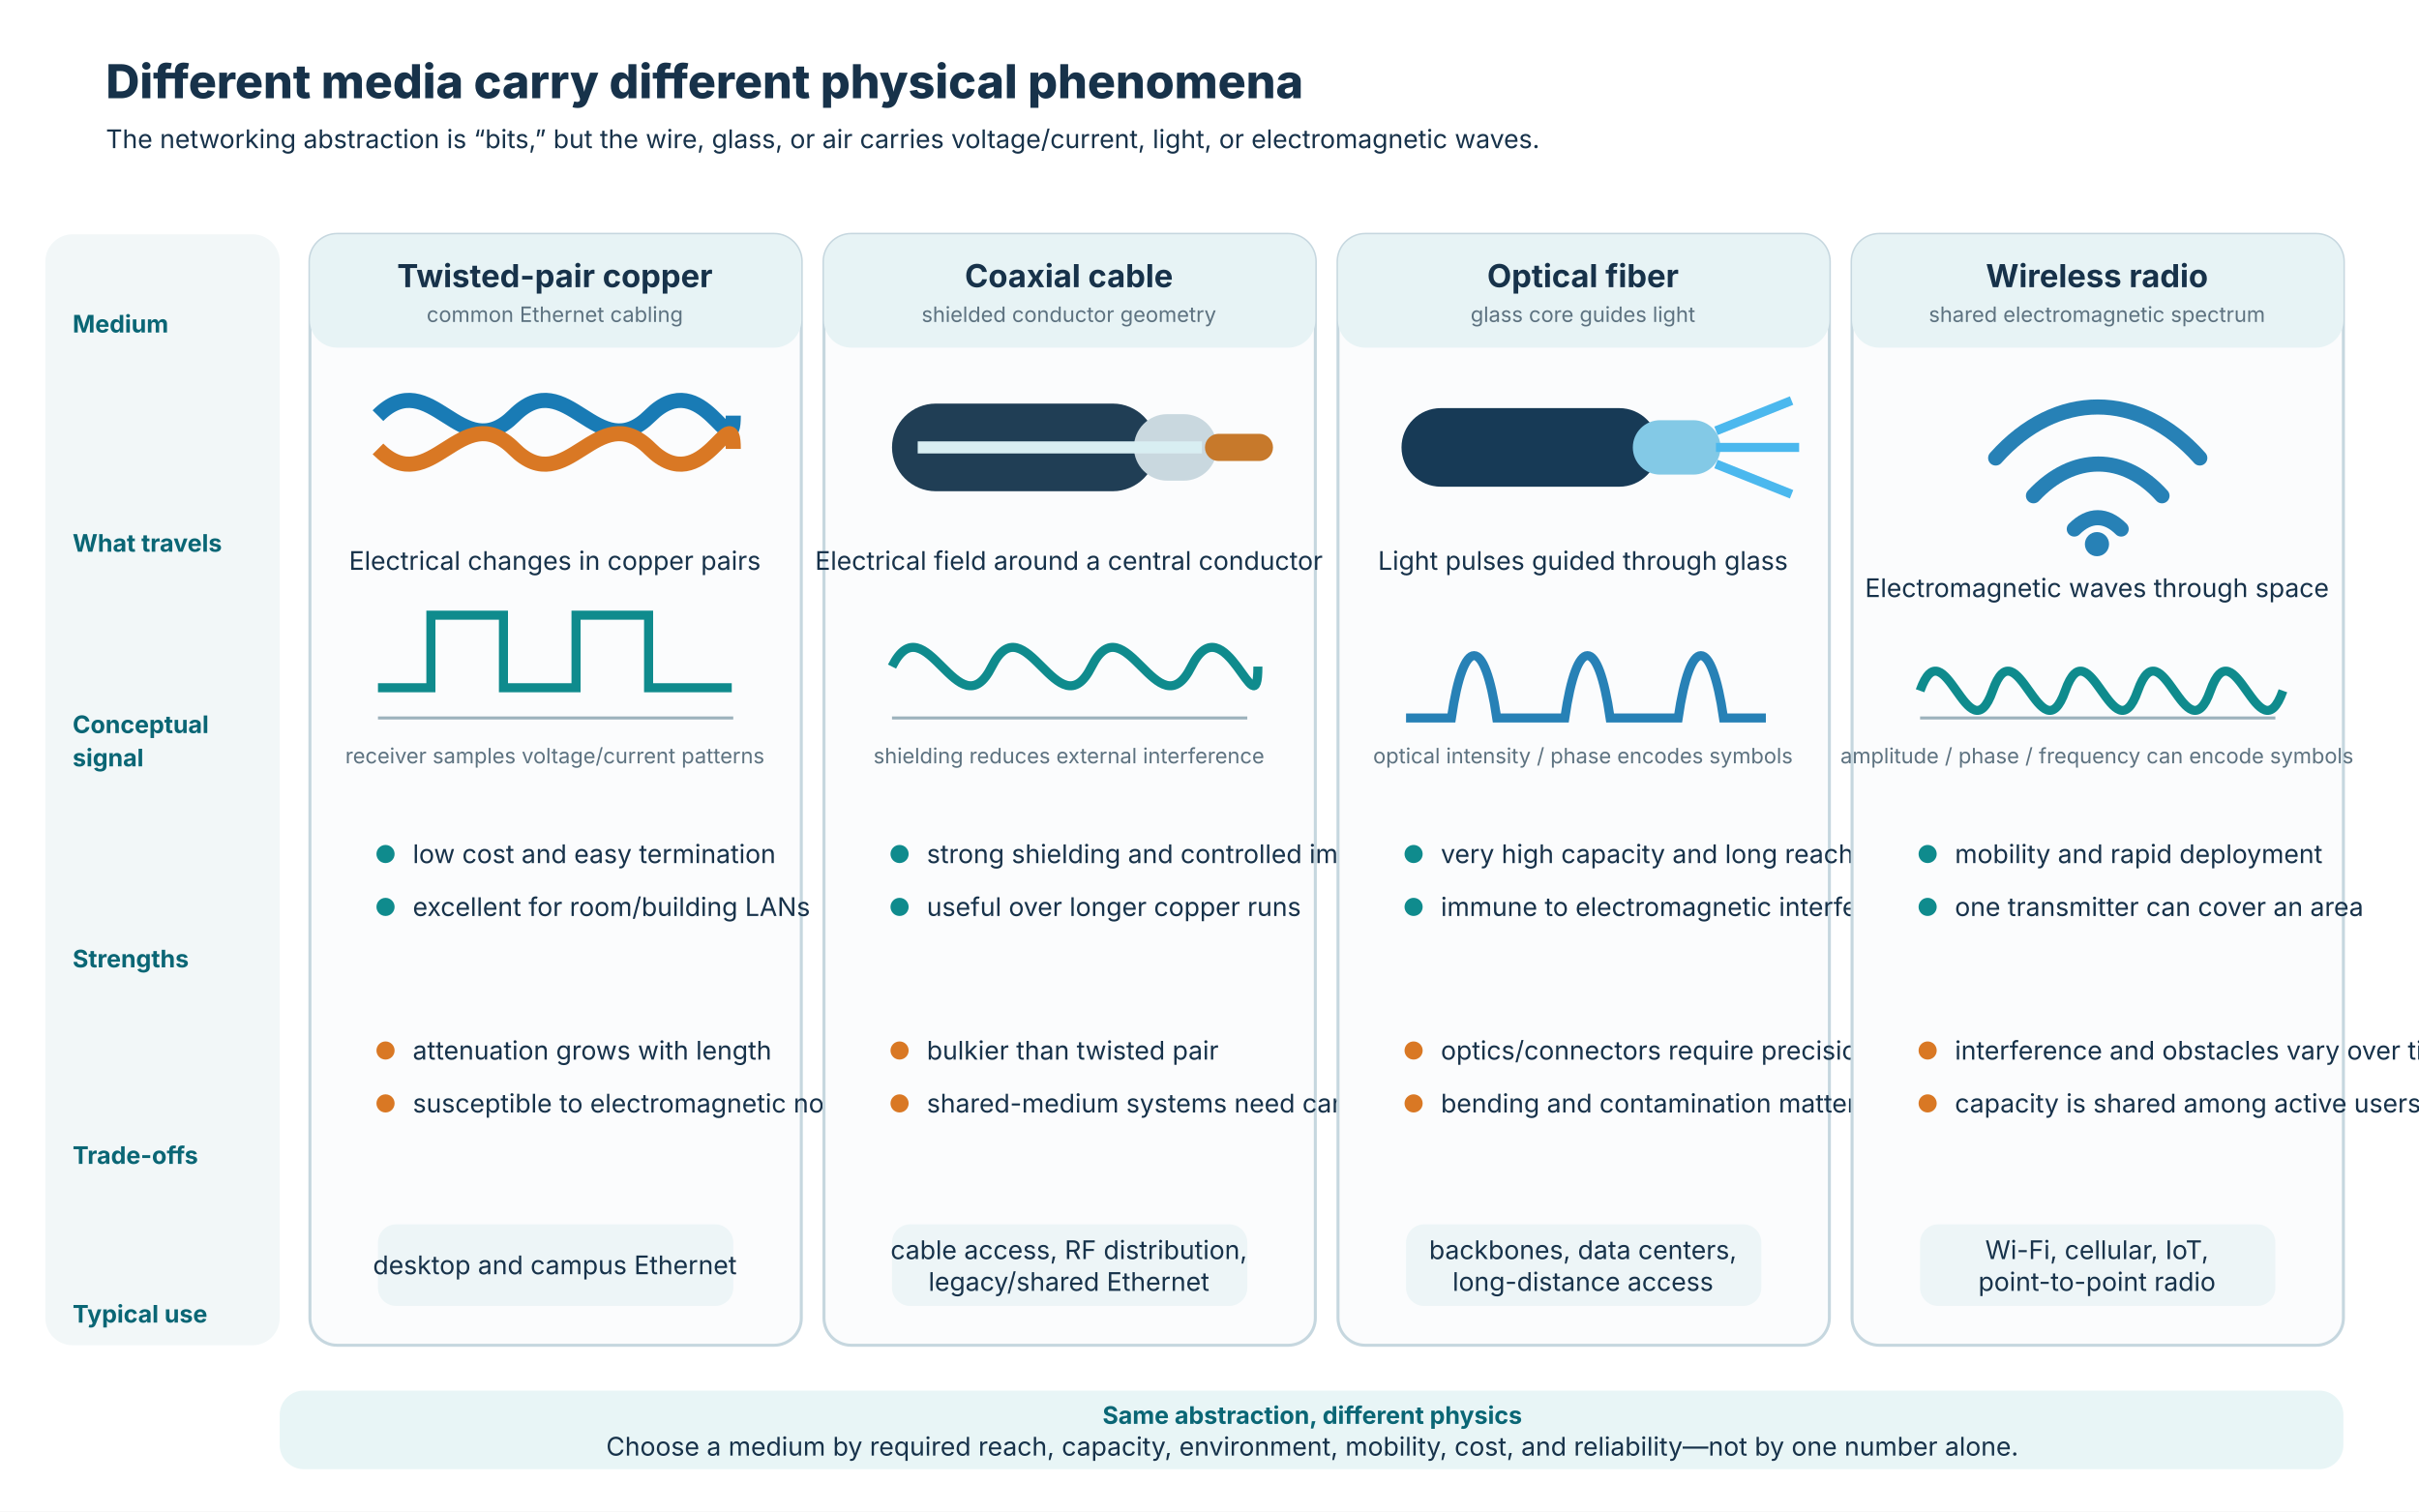
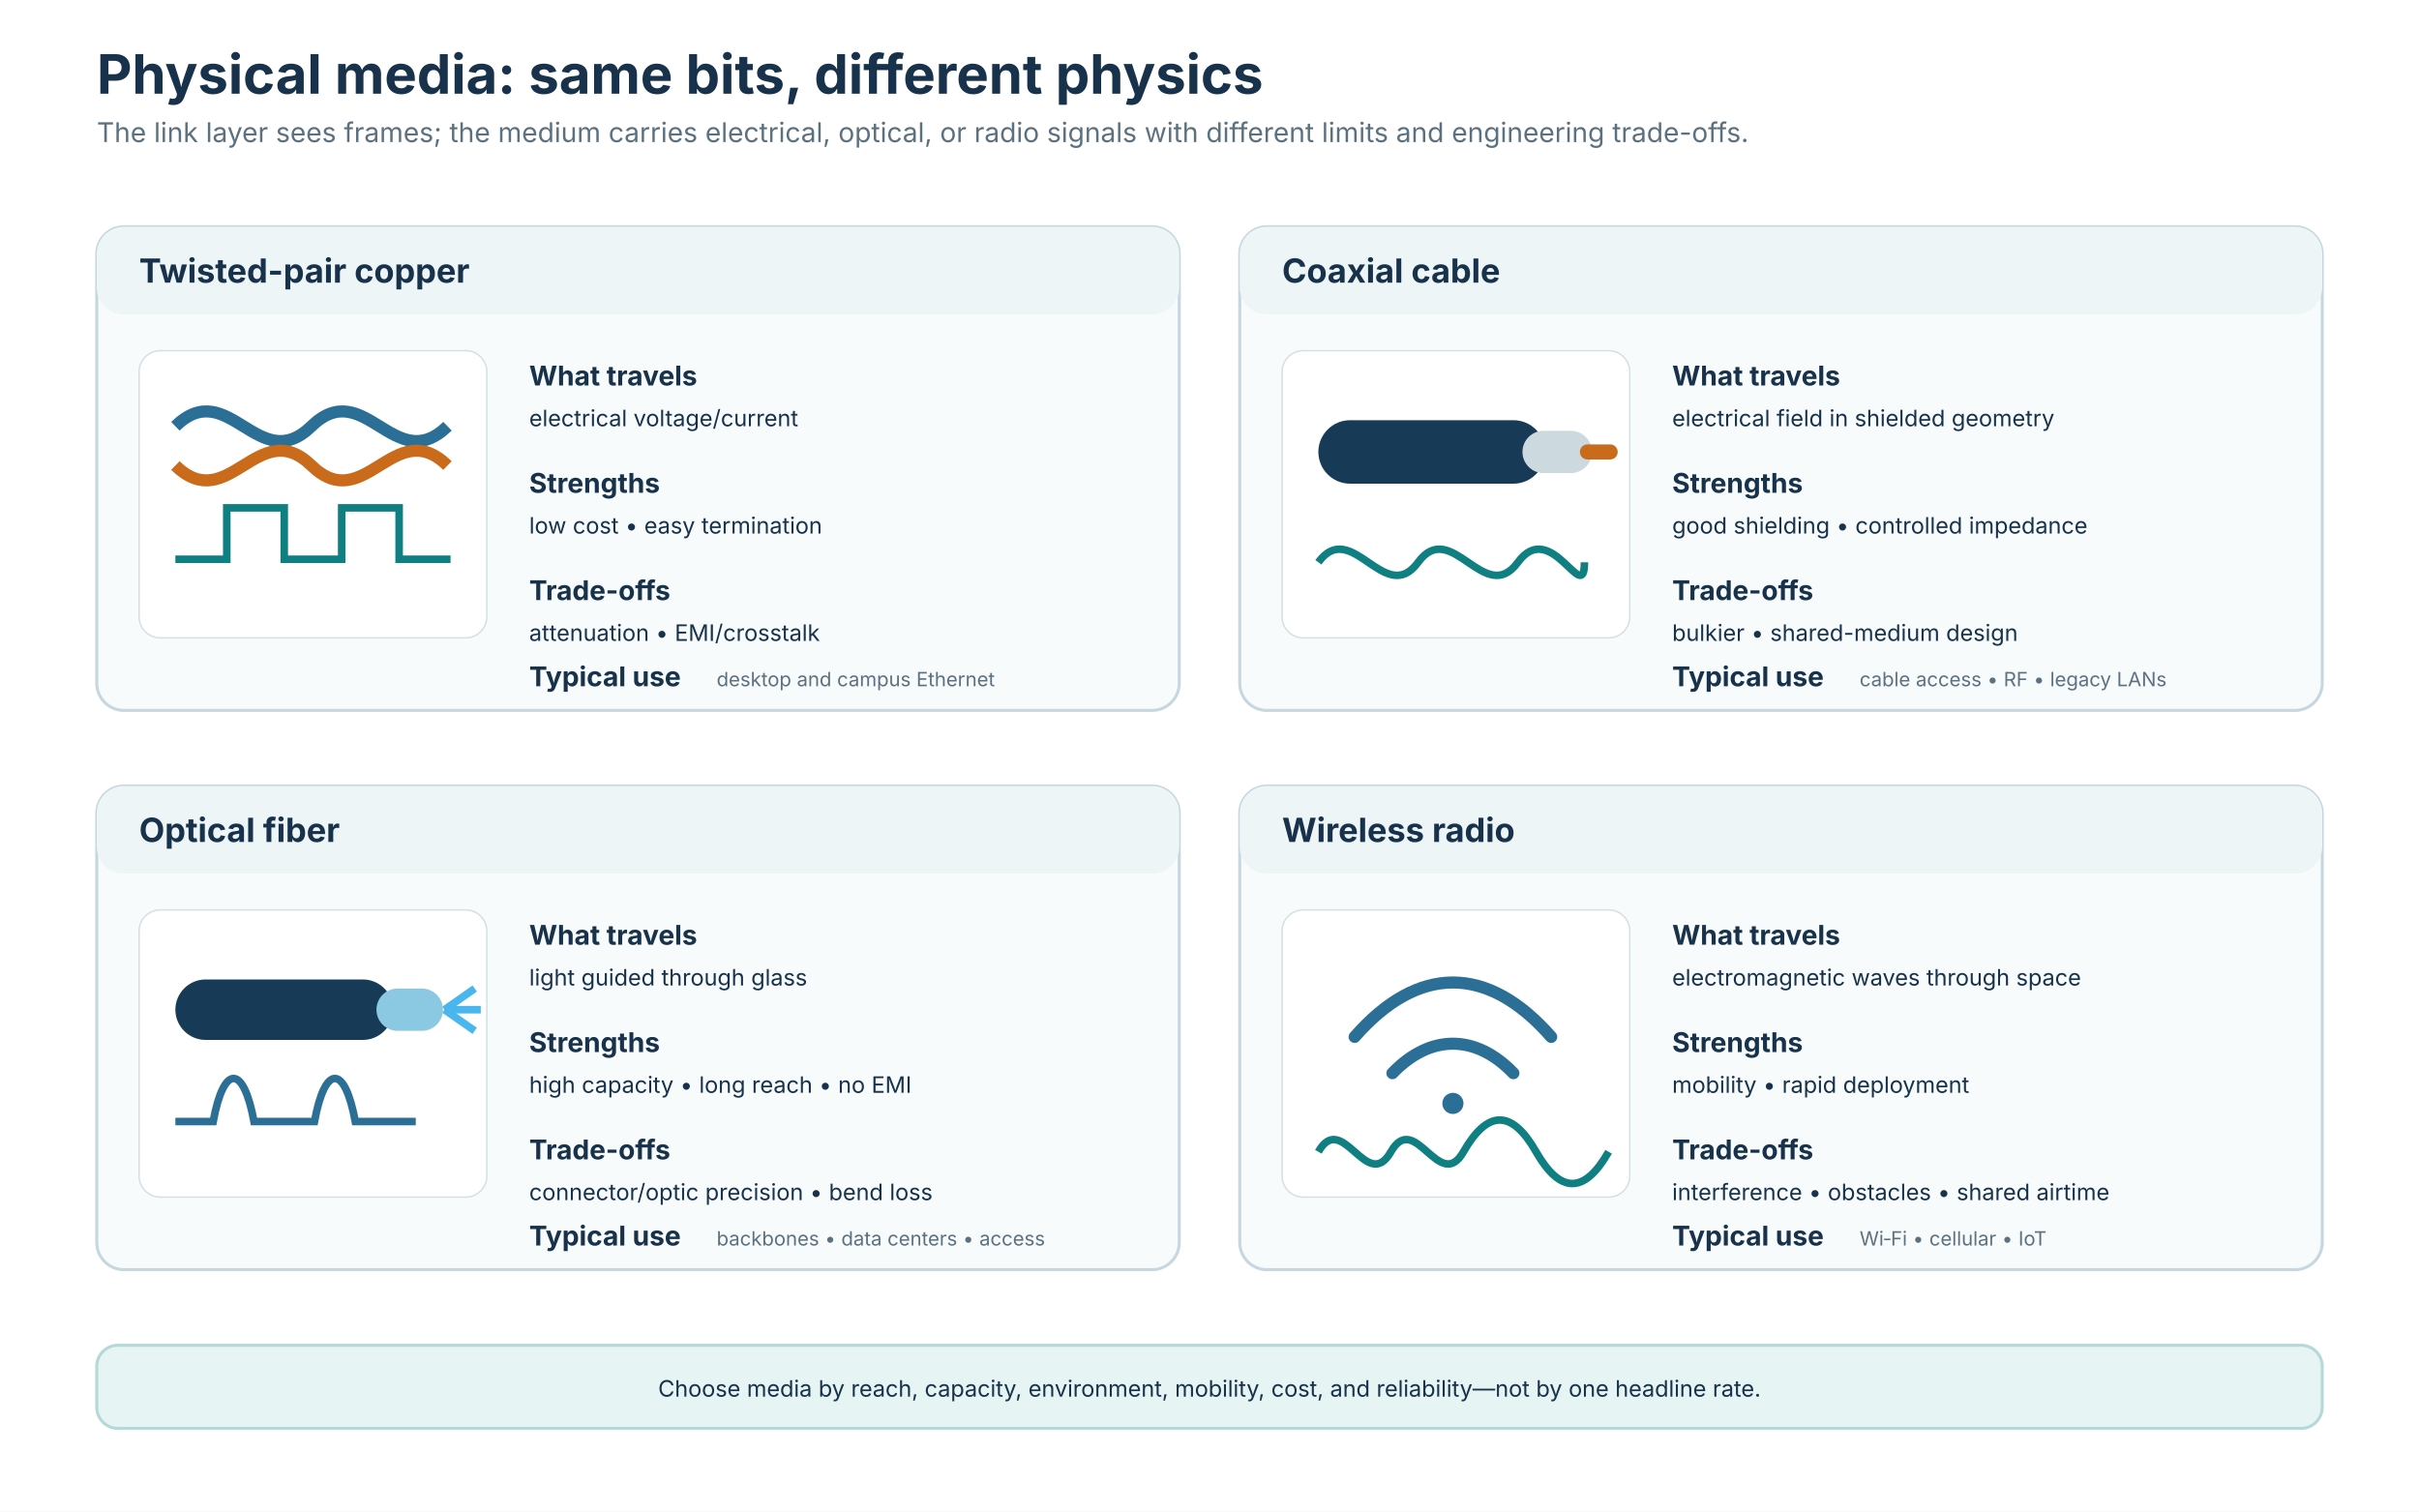
<svg xmlns="http://www.w3.org/2000/svg" viewBox="0 0 1600 1000" role="img" aria-labelledby="title desc">
  <style>
- text{font-family:ui-sans-serif,system-ui,-apple-system,"Segoe UI",sans-serif;fill:#17324a}.h{font-size:31px;font-weight:780}.m{font-size:21px;font-weight:750}.b{font-size:17px}.s{font-size:14px;fill:#5d7280}.k{font-size:16px;font-weight:720;fill:#0a6675}.w{fill:#fff}
+ text{font-family:Inter,ui-sans-serif,system-ui,-apple-system,"Segoe UI",sans-serif;fill:#17324a}
+ .title{font-size:36px;font-weight:750}.subtitle{font-size:18px;fill:#5c7180}.section{font-size:22px;font-weight:720}
+ .label{font-size:18px;font-weight:700}.body{font-size:15px}.small{font-size:13px;fill:#5c7180}.tiny{font-size:12px;fill:#5c7180}
+ .mono{font-family:ui-monospace,SFMono-Regular,Consolas,monospace;font-size:13px}.white{fill:#fff}.teal{fill:#0f7f82}.blue{fill:#2b6e96}.orange{fill:#c96b1b}
+ .card{fill:#f8fbfc;stroke:#c6d7df;stroke-width:2}.soft{fill:#edf5f7}.navy{fill:#173a56}.rule{stroke:#8fa9b6;stroke-width:3}.thin{stroke:#9db2bc;stroke-width:2}
</style>
  <rect width="1600" height="1000" fill="#fff" />
-   <text x="70" y="65" class="h">Different media carry different physical phenomena</text>
-   <text x="70" y="98" class="b">The networking abstraction is “bits,” but the wire, glass, or air carries voltage/current, light, or electromagnetic waves.</text>
-   <g transform="translate(30,155)">
-     <rect width="155" height="735" rx="18" fill="#f2f7f8" />
-     <text x="18" y="65" class="k">Medium</text>
-     <text x="18" y="210" class="k">What travels</text>
-     <text x="18" y="330" class="k">Conceptual</text>
-     <text x="18" y="352" class="k">signal</text>
-     <text x="18" y="485" class="k">Strengths</text>
-     <text x="18" y="615" class="k">Trade-offs</text>
-     <text x="18" y="720" class="k">Typical use</text>
-   </g>
-   <g transform="translate(205,155)">
-     <rect width="325" height="735" rx="18" fill="#fbfcfd" stroke="#c6d7df" stroke-width="2" />
-     <rect x="0" y="0" width="325" height="75" rx="18" fill="#e7f3f5" />
-     <text x="162" y="35" text-anchor="middle" class="m">Twisted-pair copper</text>
-     <text x="162" y="58" text-anchor="middle" class="s">common Ethernet cabling</text>
-     <path d="M45 120c35-35 55 35 90 0s55 35 90 0 55 35 55 0" fill="none" stroke="#197bb5" stroke-width="10" />
-     <path d="M45 142c35 35 55-35 90 0s55-35 90 0 55-35 55 0" fill="none" stroke="#d97824" stroke-width="10" />
-     <text x="162" y="222" text-anchor="middle" class="b">Electrical changes in copper pairs</text>
-     <path d="M45 300h35v-48h48v48h48v-48h48v48h55" fill="none" stroke="#0f8b8d" stroke-width="6" />
-     <line x1="45" y1="320" x2="280" y2="320" stroke="#9cb2bc" stroke-width="2" />
-     <text x="162" y="350" text-anchor="middle" class="s">receiver samples voltage/current patterns</text>
-     <circle cx="50" cy="410" r="6" fill="#0f8b8d" />
-     <text x="68" y="416" class="b">low cost and easy termination</text>
-     <circle cx="50" cy="445" r="6" fill="#0f8b8d" />
-     <text x="68" y="451" class="b">excellent for room/building LANs</text>
-     <circle cx="50" cy="540" r="6" fill="#d97824" />
-     <text x="68" y="546" class="b">attenuation grows with length</text>
-     <circle cx="50" cy="575" r="6" fill="#d97824" />
-     <text x="68" y="581" class="b">susceptible to electromagnetic noise</text>
-     <rect x="45" y="655" width="235" height="54" rx="12" fill="#edf5f7" />
-     <text x="162" y="688" text-anchor="middle" class="b">desktop and campus Ethernet</text>
-   </g>
-   <g transform="translate(545,155)">
-     <rect width="325" height="735" rx="18" fill="#fbfcfd" stroke="#c6d7df" stroke-width="2" />
-     <rect x="0" y="0" width="325" height="75" rx="18" fill="#e7f3f5" />
-     <text x="162" y="35" text-anchor="middle" class="m">Coaxial cable</text>
-     <text x="162" y="58" text-anchor="middle" class="s">shielded conductor geometry</text>
-     <rect x="45" y="112" width="175" height="58" rx="29" fill="#203e55" />
-     <rect x="205" y="119" width="55" height="44" rx="22" fill="#c9d8df" />
-     <rect x="252" y="132" width="45" height="18" rx="9" fill="#c7792b" />
-     <line x1="62" y1="141" x2="250" y2="141" stroke="#d8eef2" stroke-width="8" />
-     <text x="162" y="222" text-anchor="middle" class="b">Electrical field around a central conductor</text>
-     <path d="M45 286c22-44 44 44 66 0s44 44 66 0 44 44 66 0 44 44 44 0" fill="none" stroke="#0f8b8d" stroke-width="6" />
-     <line x1="45" y1="320" x2="280" y2="320" stroke="#9cb2bc" stroke-width="2" />
-     <text x="162" y="350" text-anchor="middle" class="s">shielding reduces external interference</text>
-     <circle cx="50" cy="410" r="6" fill="#0f8b8d" />
-     <text x="68" y="416" class="b">strong shielding and controlled impedance</text>
-     <circle cx="50" cy="445" r="6" fill="#0f8b8d" />
-     <text x="68" y="451" class="b">useful over longer copper runs</text>
-     <circle cx="50" cy="540" r="6" fill="#d97824" />
-     <text x="68" y="546" class="b">bulkier than twisted pair</text>
-     <circle cx="50" cy="575" r="6" fill="#d97824" />
-     <text x="68" y="581" class="b">shared-medium systems need careful design</text>
-     <rect x="45" y="655" width="235" height="54" rx="12" fill="#edf5f7" />
-     <text x="162" y="678" text-anchor="middle" class="b">cable access, RF distribution,</text>
-     <text x="162" y="699" text-anchor="middle" class="b">legacy/shared Ethernet</text>
-   </g>
-   <g transform="translate(885,155)">
-     <rect width="325" height="735" rx="18" fill="#fbfcfd" stroke="#c6d7df" stroke-width="2" />
-     <rect x="0" y="0" width="325" height="75" rx="18" fill="#e7f3f5" />
-     <text x="162" y="35" text-anchor="middle" class="m">Optical fiber</text>
-     <text x="162" y="58" text-anchor="middle" class="s">glass core guides light</text>
-     <rect x="42" y="115" width="170" height="52" rx="26" fill="#173a56" />
-     <rect x="195" y="123" width="58" height="36" rx="18" fill="#83c9e6" />
-     <g stroke="#4bb8ee" stroke-width="6">
-       <line x1="250" y1="130" x2="300" y2="110" />
-       <line x1="250" y1="141" x2="305" y2="141" />
-       <line x1="250" y1="152" x2="300" y2="172" />
-     </g>
-     <text x="162" y="222" text-anchor="middle" class="b">Light pulses guided through glass</text>
-     <path d="M45 320h30c8-55 22-55 30 0h45c8-55 22-55 30 0h45c8-55 22-55 30 0h28" fill="none" stroke="#2781b6" stroke-width="6" />
-     <text x="162" y="350" text-anchor="middle" class="s">optical intensity / phase encodes symbols</text>
-     <circle cx="50" cy="410" r="6" fill="#0f8b8d" />
-     <text x="68" y="416" class="b">very high capacity and long reach</text>
-     <circle cx="50" cy="445" r="6" fill="#0f8b8d" />
-     <text x="68" y="451" class="b">immune to electromagnetic interference</text>
-     <circle cx="50" cy="540" r="6" fill="#d97824" />
-     <text x="68" y="546" class="b">optics/connectors require precision</text>
-     <circle cx="50" cy="575" r="6" fill="#d97824" />
-     <text x="68" y="581" class="b">bending and contamination matter</text>
-     <rect x="45" y="655" width="235" height="54" rx="12" fill="#edf5f7" />
-     <text x="162" y="678" text-anchor="middle" class="b">backbones, data centers,</text>
-     <text x="162" y="699" text-anchor="middle" class="b">long-distance access</text>
-   </g>
-   <g transform="translate(1225,155)">
-     <rect width="325" height="735" rx="18" fill="#fbfcfd" stroke="#c6d7df" stroke-width="2" />
-     <rect x="0" y="0" width="325" height="75" rx="18" fill="#e7f3f5" />
-     <text x="162" y="35" text-anchor="middle" class="m">Wireless radio</text>
-     <text x="162" y="58" text-anchor="middle" class="s">shared electromagnetic spectrum</text>
-     <g transform="translate(95,103)" fill="none" stroke="#2781b6" stroke-width="10" stroke-linecap="round">
-       <path d="M0 45c40-45 95-45 135 0" />
-       <path d="M25 70c26-28 60-28 85 0" />
-       <path d="M52 92c10-10 21-10 31 0" />
-     </g>
-     <circle cx="162" cy="205" r="8" fill="#2781b6" />
-     <text x="162" y="240" text-anchor="middle" class="b">Electromagnetic waves through space</text>
-     <path d="M45 302c16-45 32 45 48 0s32 45 48 0 32 45 48 0 32 45 48 0 32 45 48 0" fill="none" stroke="#0f8b8d" stroke-width="6" />
-     <line x1="45" y1="320" x2="280" y2="320" stroke="#9cb2bc" stroke-width="2" />
-     <text x="162" y="350" text-anchor="middle" class="s">amplitude / phase / frequency can encode symbols</text>
-     <circle cx="50" cy="410" r="6" fill="#0f8b8d" />
-     <text x="68" y="416" class="b">mobility and rapid deployment</text>
-     <circle cx="50" cy="445" r="6" fill="#0f8b8d" />
-     <text x="68" y="451" class="b">one transmitter can cover an area</text>
-     <circle cx="50" cy="540" r="6" fill="#d97824" />
-     <text x="68" y="546" class="b">interference and obstacles vary over time</text>
-     <circle cx="50" cy="575" r="6" fill="#d97824" />
-     <text x="68" y="581" class="b">capacity is shared among active users</text>
-     <rect x="45" y="655" width="235" height="54" rx="12" fill="#edf5f7" />
-     <text x="162" y="678" text-anchor="middle" class="b">Wi-Fi, cellular, IoT,</text>
-     <text x="162" y="699" text-anchor="middle" class="b">point-to-point radio</text>
-   </g>
-   <rect x="185" y="920" width="1365" height="52" rx="16" fill="#e8f5f6" />
-   <text x="868" y="942" text-anchor="middle" class="k">Same abstraction, different physics</text>
-   <text x="868" y="963" text-anchor="middle" class="b">Choose a medium by required reach, capacity, environment, mobility, cost, and reliability—not by one number alone.</text>
+   <text x="64" y="62" class="title">Physical media: same bits, different physics</text>
+   <text x="64" y="94" class="subtitle">The link layer sees frames; the medium carries electrical, optical, or radio signals with different limits and engineering trade-offs.</text>
+   <rect x="64" y="150" width="716" height="320" rx="18" fill="#f8fbfc" stroke="#c6d7df" stroke-width="2" />
+   <rect x="64" y="150" width="716" height="58" rx="18" fill="#edf5f7" />
+   <text x="92" y="187" class="section">Twisted-pair copper</text>
+   <rect x="92" y="232" width="230" height="190" rx="14" fill="#fff" stroke="#d4e0e5" />
+   <path d="M116 282c35-34 55 34 90 0s55 34 90 0" fill="none" stroke="#2b6e96" stroke-width="8" />
+   <path d="M116 308c35 34 55-34 90 0s55-34 90 0" fill="none" stroke="#c96b1b" stroke-width="8" />
+   <path d="M116 370h34v-34h38v34h38v-34h38v34h34" fill="none" stroke="#0f7f82" stroke-width="5" />
+   <text x="350" y="255" class="label">What travels</text>
+   <text x="350" y="282" class="body">electrical voltage/current</text>
+   <text x="350" y="326" class="label">Strengths</text>
+   <text x="350" y="353" class="body">low cost • easy termination</text>
+   <text x="350" y="397" class="label">Trade-offs</text>
+   <text x="350" y="424" class="body">attenuation • EMI/crosstalk</text>
+   <text x="350" y="454" class="label">Typical use</text>
+   <text x="474" y="454" class="small">desktop and campus Ethernet</text>
+   <rect x="820" y="150" width="716" height="320" rx="18" fill="#f8fbfc" stroke="#c6d7df" stroke-width="2" />
+   <rect x="820" y="150" width="716" height="58" rx="18" fill="#edf5f7" />
+   <text x="848" y="187" class="section">Coaxial cable</text>
+   <rect x="848" y="232" width="230" height="190" rx="14" fill="#fff" stroke="#d4e0e5" />
+   <rect x="872" y="278" width="150" height="42" rx="21" fill="#173a56" />
+   <rect x="1007" y="285" width="46" height="28" rx="14" fill="#ccd9df" />
+   <rect x="1045" y="294" width="25" height="10" rx="5" fill="#c96b1b" />
+   <path d="M872 372c22-30 44 30 66 0s44 30 66 0 44 30 44 0" fill="none" stroke="#0f7f82" stroke-width="5" />
+   <text x="1106" y="255" class="label">What travels</text>
+   <text x="1106" y="282" class="body">electrical field in shielded geometry</text>
+   <text x="1106" y="326" class="label">Strengths</text>
+   <text x="1106" y="353" class="body">good shielding • controlled impedance</text>
+   <text x="1106" y="397" class="label">Trade-offs</text>
+   <text x="1106" y="424" class="body">bulkier • shared-medium design</text>
+   <text x="1106" y="454" class="label">Typical use</text>
+   <text x="1230" y="454" class="small">cable access • RF • legacy LANs</text>
+   <rect x="64" y="520" width="716" height="320" rx="18" fill="#f8fbfc" stroke="#c6d7df" stroke-width="2" />
+   <rect x="64" y="520" width="716" height="58" rx="18" fill="#edf5f7" />
+   <text x="92" y="557" class="section">Optical fiber</text>
+   <rect x="92" y="602" width="230" height="190" rx="14" fill="#fff" stroke="#d4e0e5" />
+   <rect x="116" y="648" width="144" height="40" rx="20" fill="#173a56" />
+   <rect x="249" y="654" width="44" height="28" rx="14" fill="#8bc8e2" />
+   <line x1="294" y1="668" x2="314" y2="654" stroke="#49b7ee" stroke-width="5" />
+   <line x1="294" y1="668" x2="318" y2="668" stroke="#49b7ee" stroke-width="5" />
+   <line x1="294" y1="668" x2="314" y2="682" stroke="#49b7ee" stroke-width="5" />
+   <path d="M116 742h25c7-38 20-38 27 0h40c7-38 20-38 27 0h40" fill="none" stroke="#2b6e96" stroke-width="5" />
+   <text x="350" y="625" class="label">What travels</text>
+   <text x="350" y="652" class="body">light guided through glass</text>
+   <text x="350" y="696" class="label">Strengths</text>
+   <text x="350" y="723" class="body">high capacity • long reach • no EMI</text>
+   <text x="350" y="767" class="label">Trade-offs</text>
+   <text x="350" y="794" class="body">connector/optic precision • bend loss</text>
+   <text x="350" y="824" class="label">Typical use</text>
+   <text x="474" y="824" class="small">backbones • data centers • access</text>
+   <rect x="820" y="520" width="716" height="320" rx="18" fill="#f8fbfc" stroke="#c6d7df" stroke-width="2" />
+   <rect x="820" y="520" width="716" height="58" rx="18" fill="#edf5f7" />
+   <text x="848" y="557" class="section">Wireless radio</text>
+   <rect x="848" y="602" width="230" height="190" rx="14" fill="#fff" stroke="#d4e0e5" />
+   <path d="M896 686c42-48 88-48 130 0M921 710c25-26 55-26 80 0" fill="none" stroke="#2b6e96" stroke-width="8" stroke-linecap="round" />
+   <circle cx="961" cy="730" r="7" fill="#2b6e96" />
+   <path d="M872 762c16-28 32 28 48 0s32 28 48 0 32-28 48 0 32 28 48 0" fill="none" stroke="#0f7f82" stroke-width="5" />
+   <text x="1106" y="625" class="label">What travels</text>
+   <text x="1106" y="652" class="body">electromagnetic waves through space</text>
+   <text x="1106" y="696" class="label">Strengths</text>
+   <text x="1106" y="723" class="body">mobility • rapid deployment</text>
+   <text x="1106" y="767" class="label">Trade-offs</text>
+   <text x="1106" y="794" class="body">interference • obstacles • shared airtime</text>
+   <text x="1106" y="824" class="label">Typical use</text>
+   <text x="1230" y="824" class="small">Wi‑Fi • cellular • IoT</text>
+   <rect x="64" y="890" width="1472" height="55" rx="14" fill="#e6f4f4" stroke="#b5d9d8" stroke-width="2" />
+   <text x="800" y="924" class="body" text-anchor="middle">Choose media by reach, capacity, environment, mobility, cost, and reliability—not by one headline rate.</text>
</svg>
